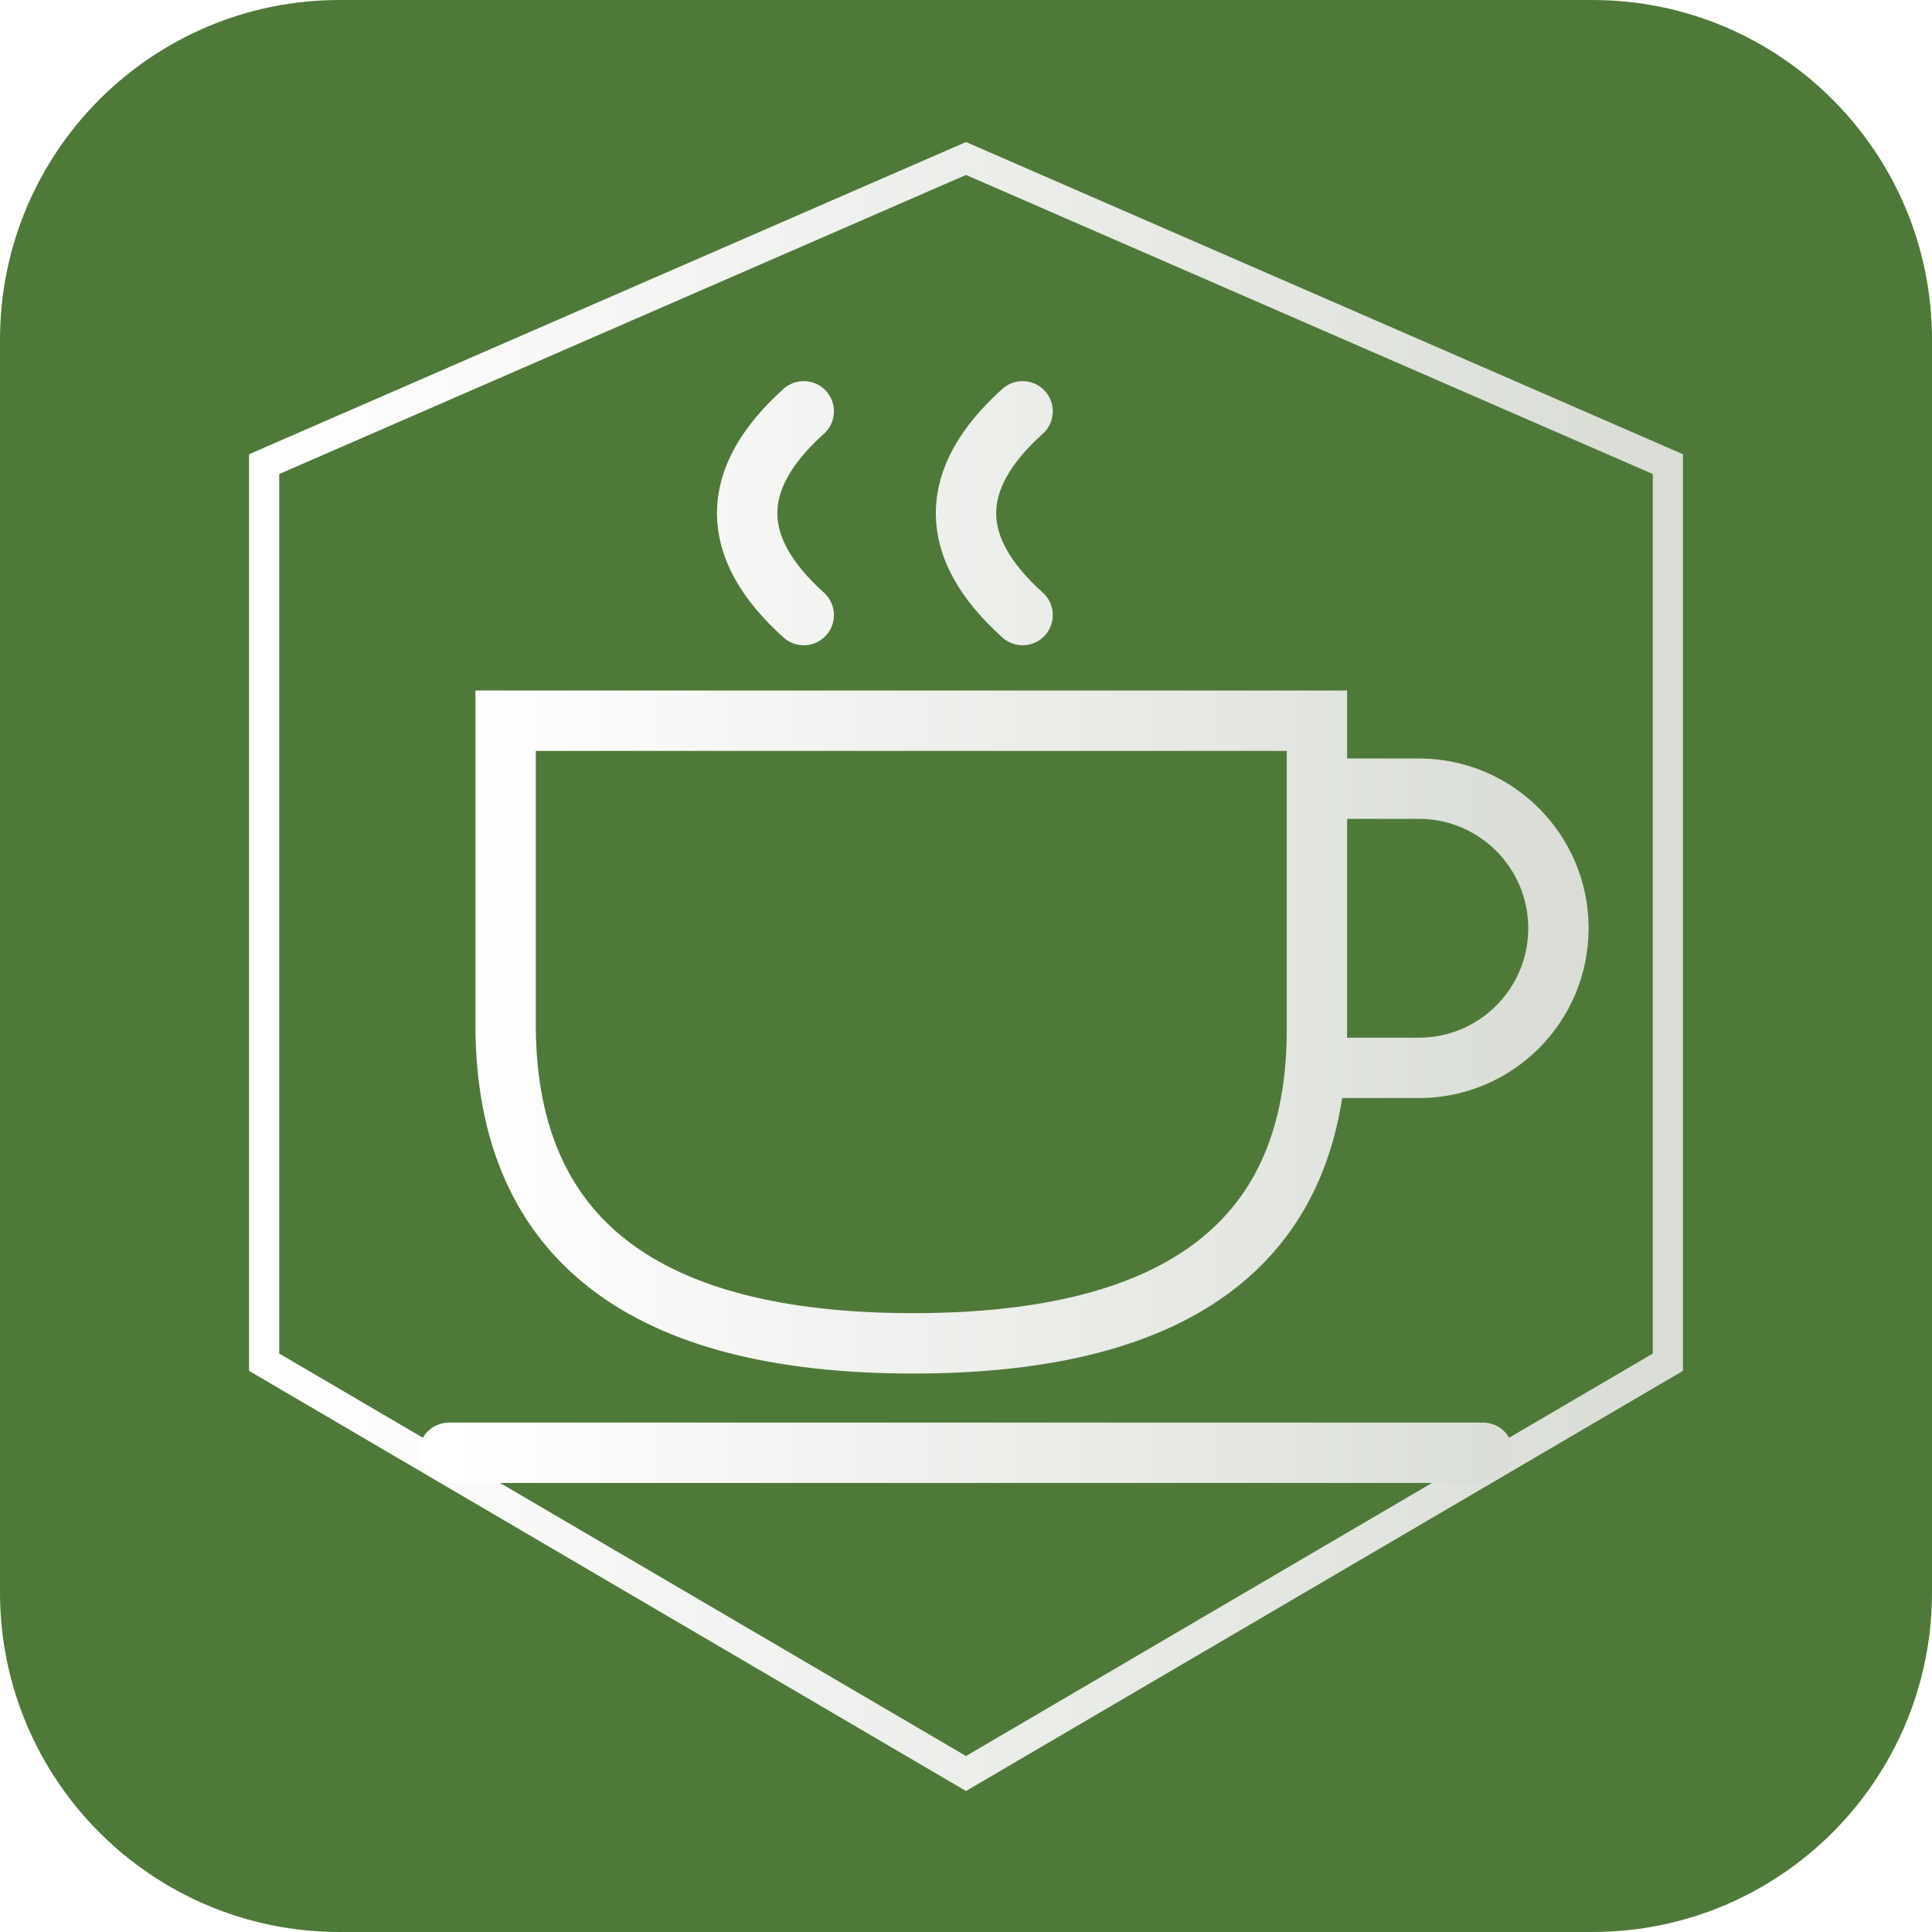
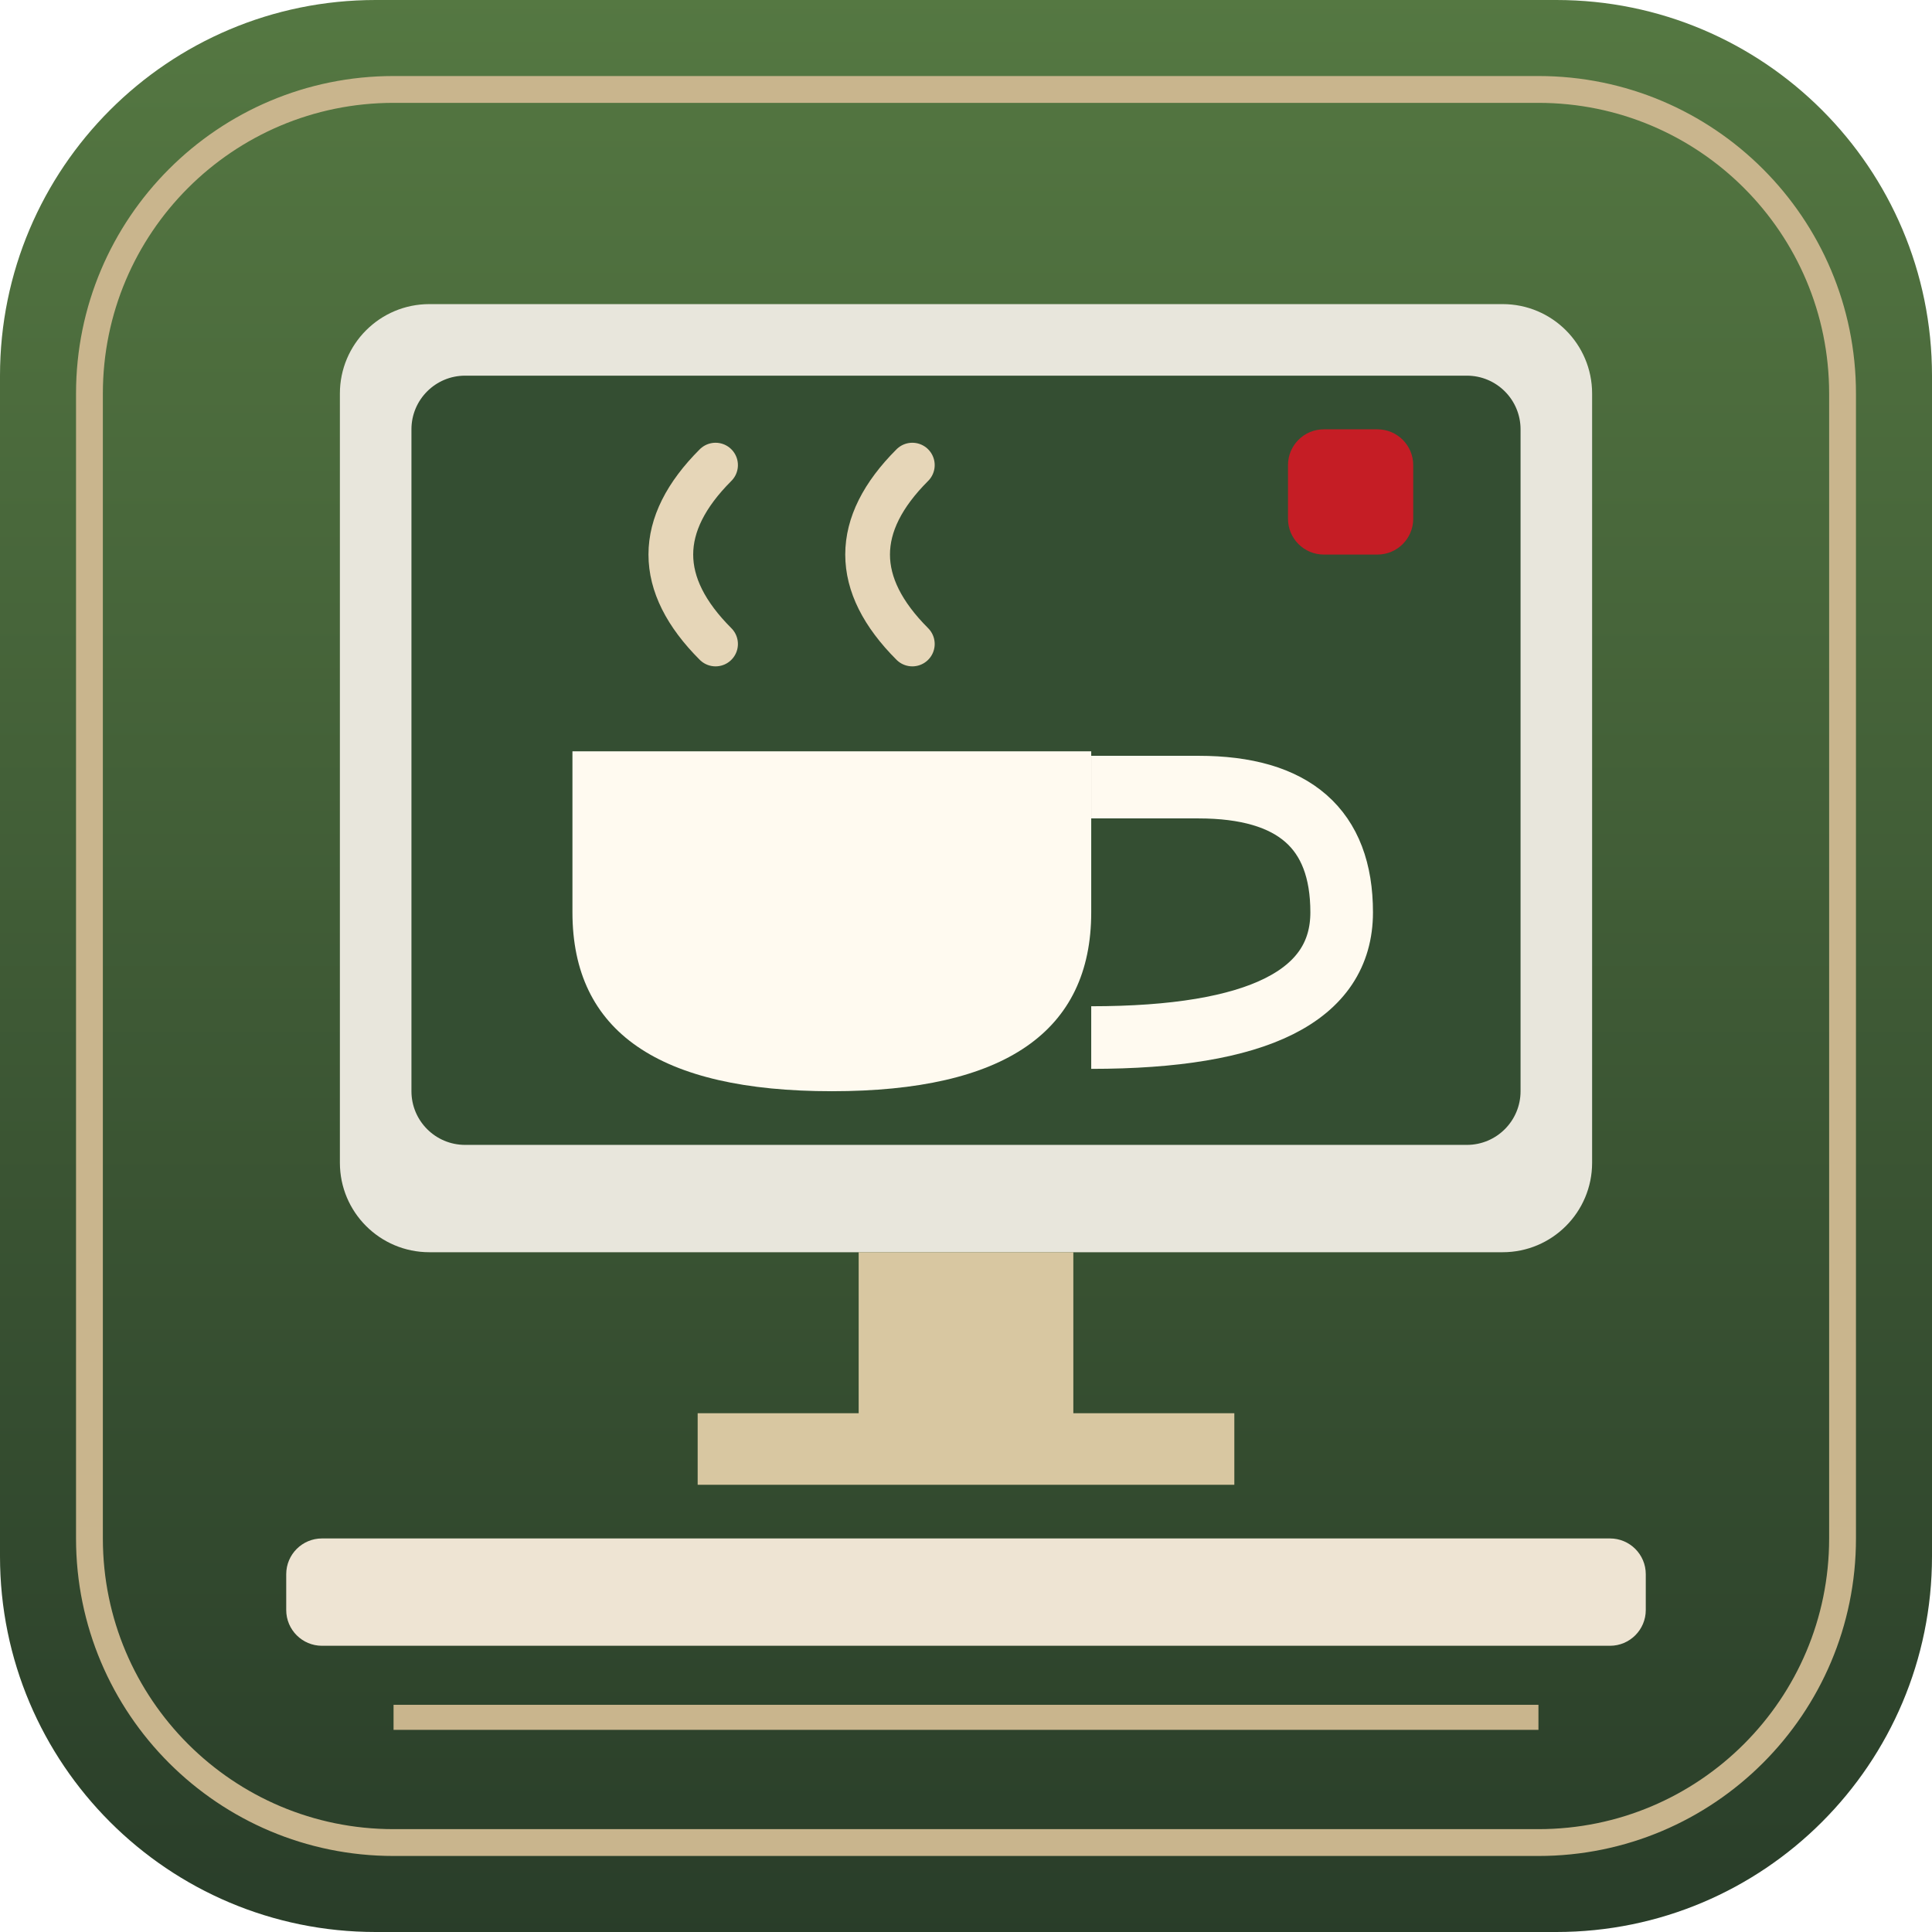
- <svg xmlns="http://www.w3.org/2000/svg" viewBox="0 0 512 512">
+ <svg xmlns="http://www.w3.org/2000/svg" viewBox="0 0 108 108">
  <defs>
-     <linearGradient id="g">
-       <stop stop-color="#ffffff" />
-       <stop offset="1" stop-color="#d9ddd6" />
+     <linearGradient id="g" x2="0" y2="1">
+       <stop stop-color="#557842" />
+       <stop offset="1" stop-color="#293d29" />
    </linearGradient>
  </defs>
-   <rect width="512" height="512" rx="90" fill="#4f7939" />
-   <path d="M256 42 442 123v238l-186 109L70 361V123z" fill="#4f7939" stroke="url(#g)" stroke-width="8" />
-   <path d="M134 191h215v82q0 83-107 83t-108-83zM349 209h27a37 37 0 0 1 0 74h-27M119 385h274M213 163q-30-27 0-54M271 163q-30-27 0-54" fill="none" stroke="url(#g)" stroke-width="16" stroke-linecap="round" />
+   <rect width="108" height="108" rx="21" fill="url(#g)" />
+   <rect x="5" y="5" width="98" height="98" rx="17" fill="none" stroke="#c9b58d" stroke-width="1.5" />
+   <rect x="19" y="17" width="70" height="53" rx="5" fill="#e8e6dc" />
+   <rect x="23" y="21" width="62" height="43" rx="3" fill="#344e32" />
+   <path d="M48 70h12v9H48zM39 79h30v4H39z" fill="#d8c7a1" />
+   <rect x="16" y="86" width="76" height="6" rx="2" fill="#eee4d3" />
+   <path d="M32 42h29v9q0 10-14.5 10T32 51z" fill="#fffaf0" />
+   <path d="M61 44h6q8 0 8 7t-14 7" fill="none" stroke="#fffaf0" stroke-width="3.5" />
+   <path d="M40 36q-5-5 0-10M51 36q-5-5 0-10" fill="none" stroke="#e6d6b8" stroke-width="2.5" stroke-linecap="round" />
+   <rect x="72" y="24" width="7" height="7" rx="2" fill="#c51d25" />
+   <path d="M22 96h64" stroke="#c9b58d" stroke-width="1.4" />
</svg>
